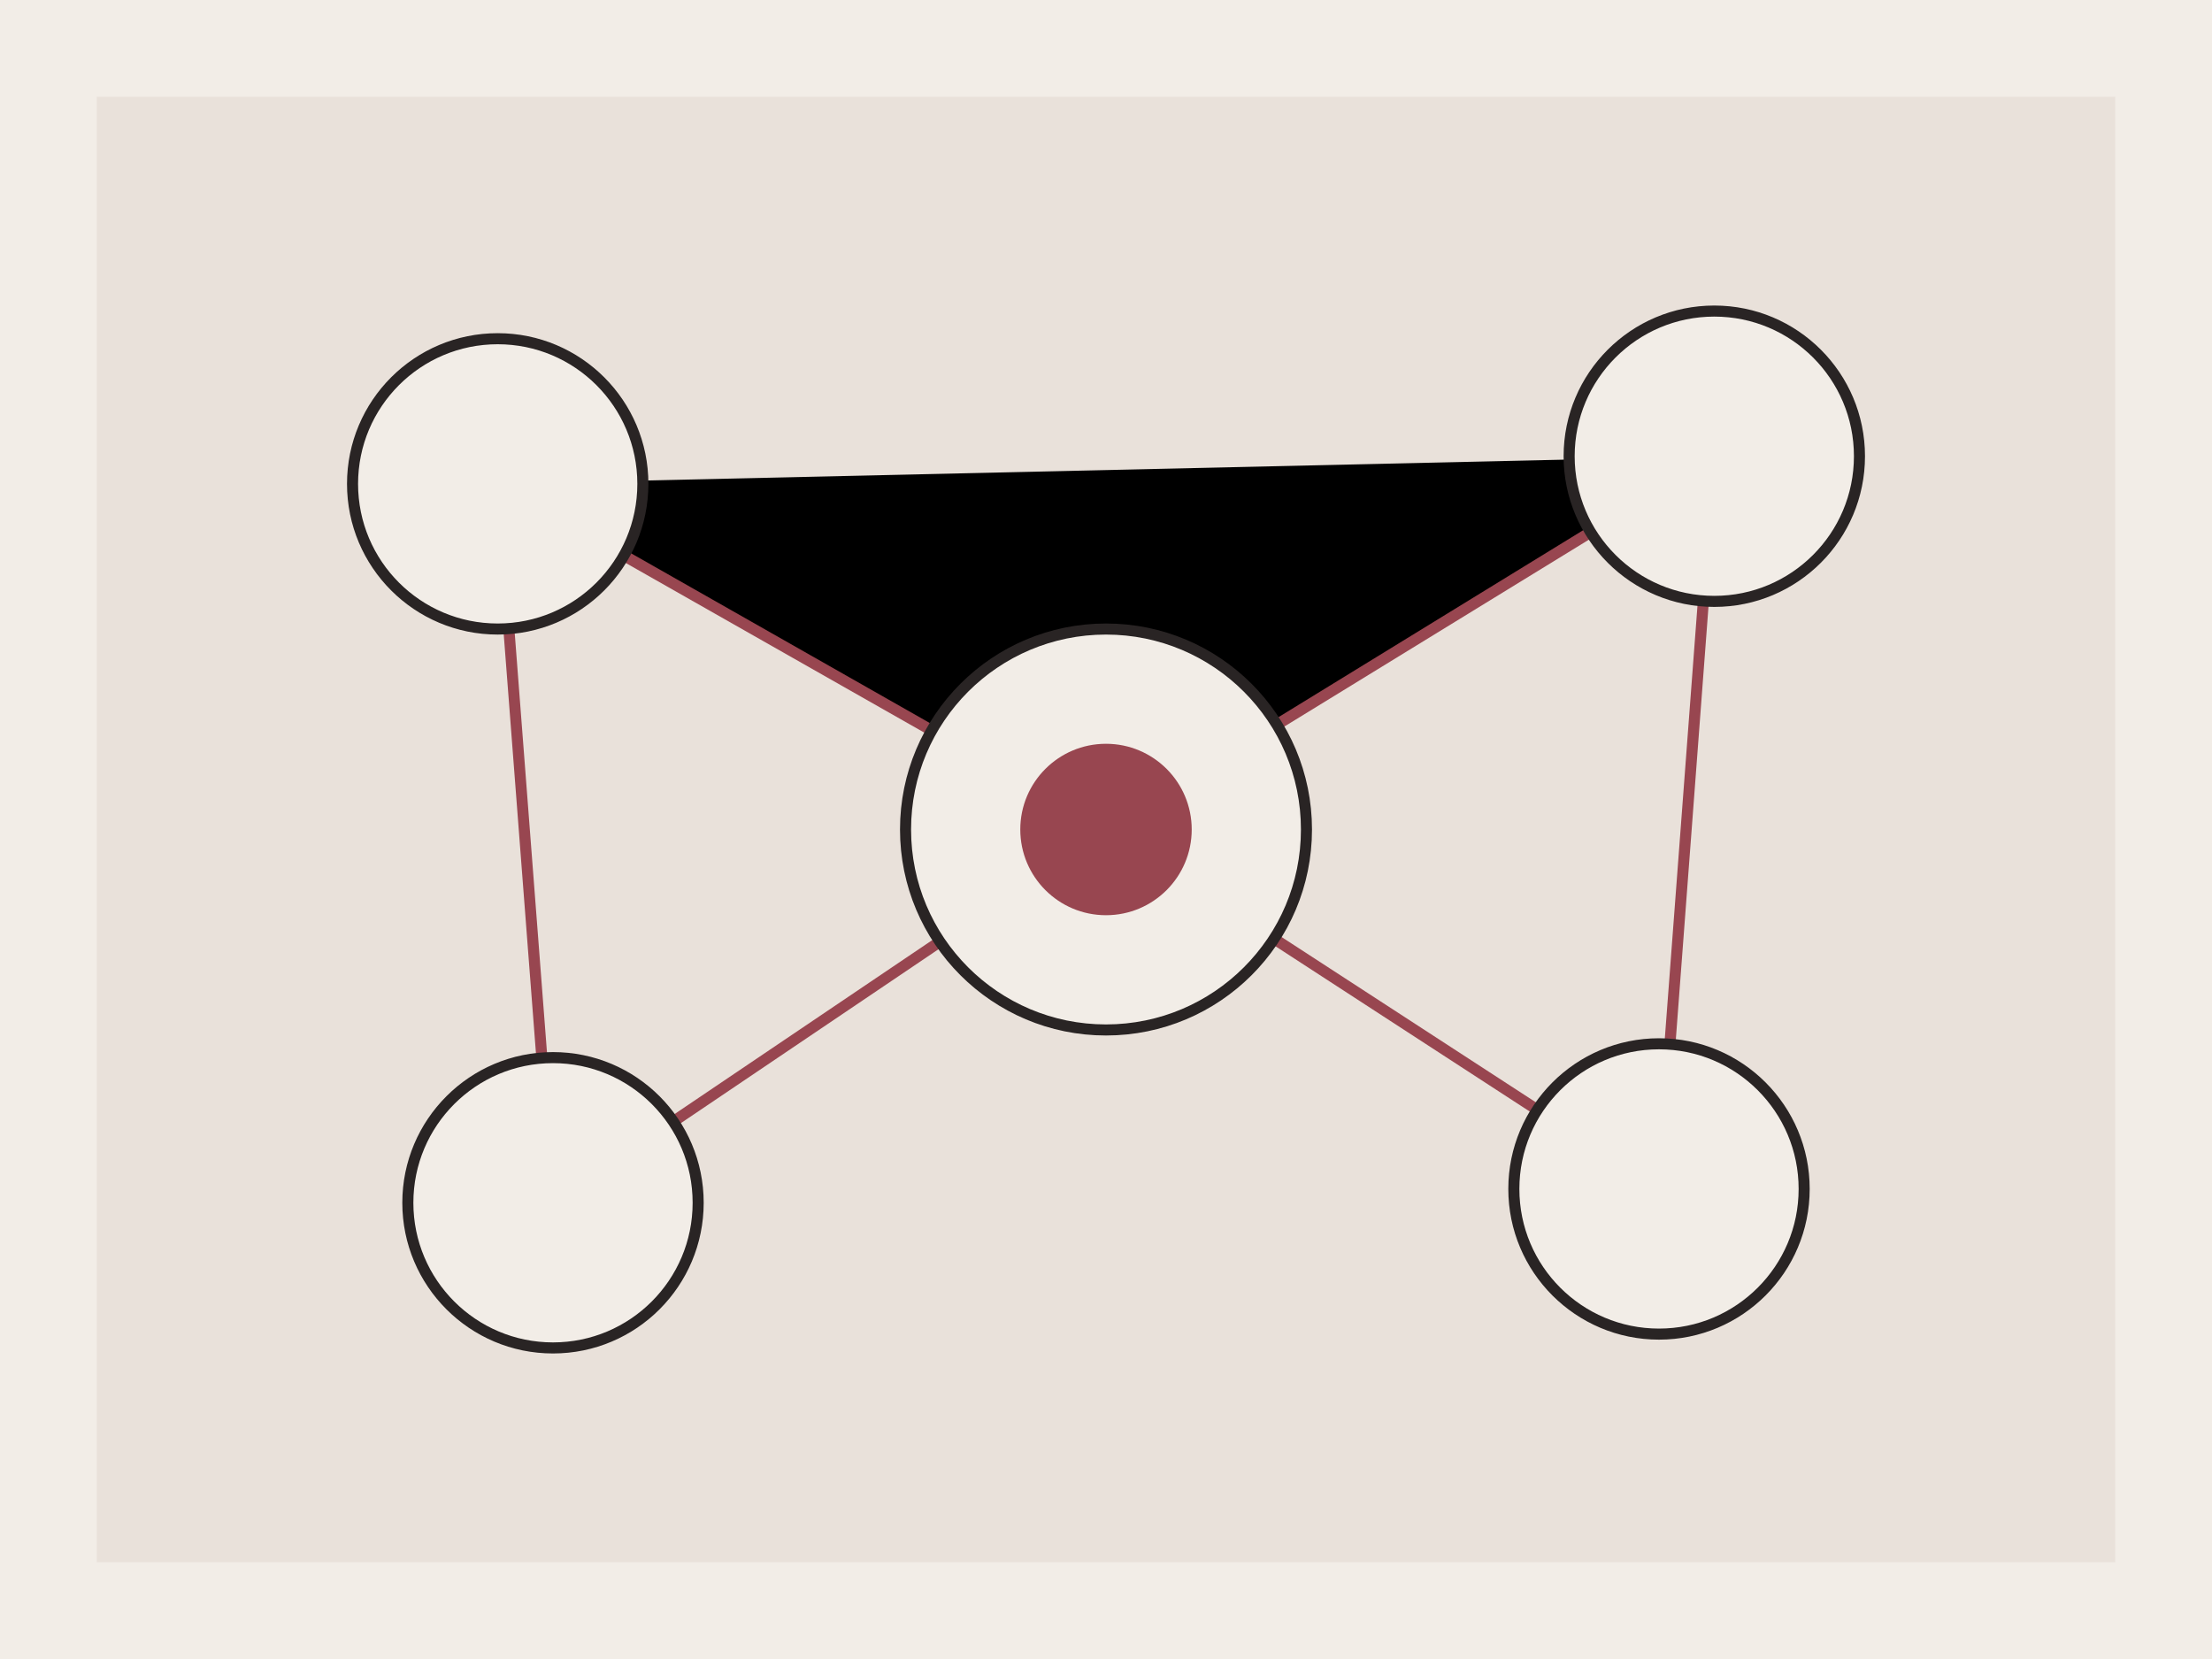
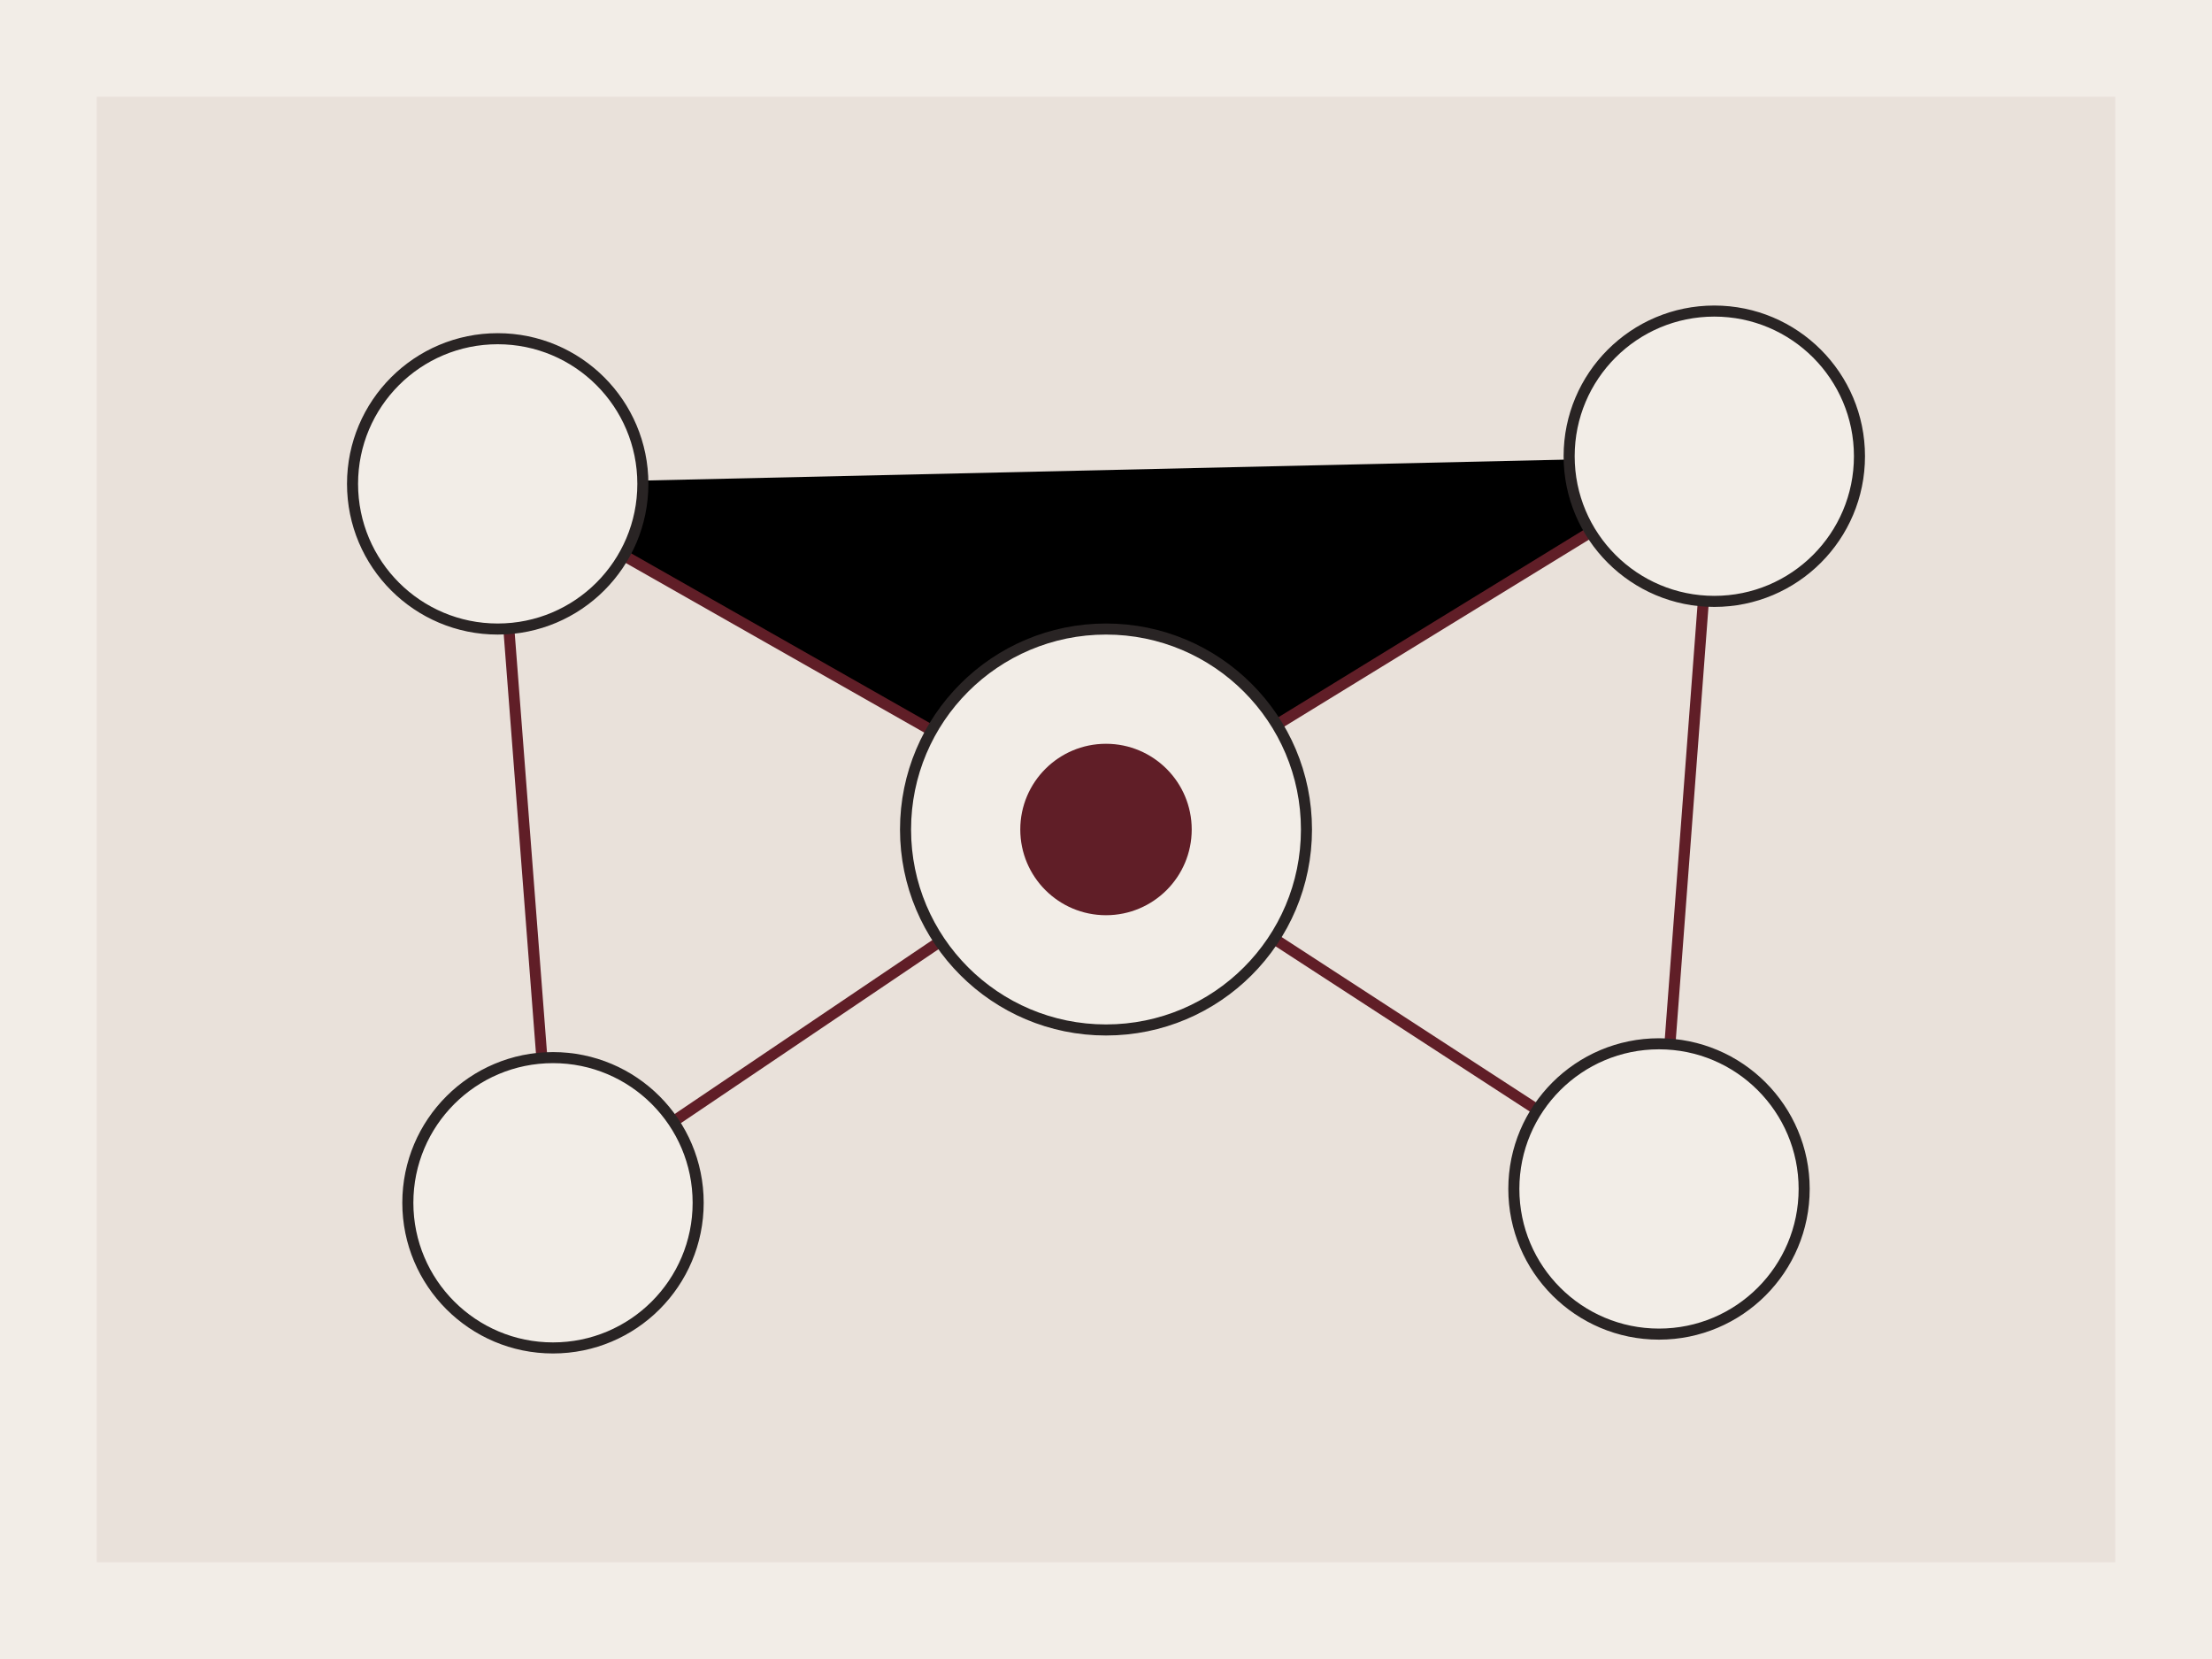
<svg xmlns="http://www.w3.org/2000/svg" viewBox="0 0 1600 1200">
  <rect width="1600" height="1200" fill="#F2EDE7" />
  <rect x="70" y="70" width="1460" height="1060" fill="#E9E1DA" />
-   <g stroke="#984650" stroke-width="8">
+   <g stroke="#601E27" stroke-width="8">
    <path d="M360 350 800 600 1240 330M800 600 1200 860M800 600 400 870M360 350 400 870M1240 330 1200 860" />
  </g>
  <g fill="#F2EDE7" stroke="#292424" stroke-width="8">
    <circle cx="360" cy="350" r="105" />
    <circle cx="1240" cy="330" r="105" />
    <circle cx="800" cy="600" r="145" />
    <circle cx="400" cy="870" r="105" />
    <circle cx="1200" cy="860" r="105" />
  </g>
-   <circle cx="800" cy="600" r="62" fill="#984650" />
+   <circle cx="800" cy="600" r="62" fill="#601E27" />
</svg>
